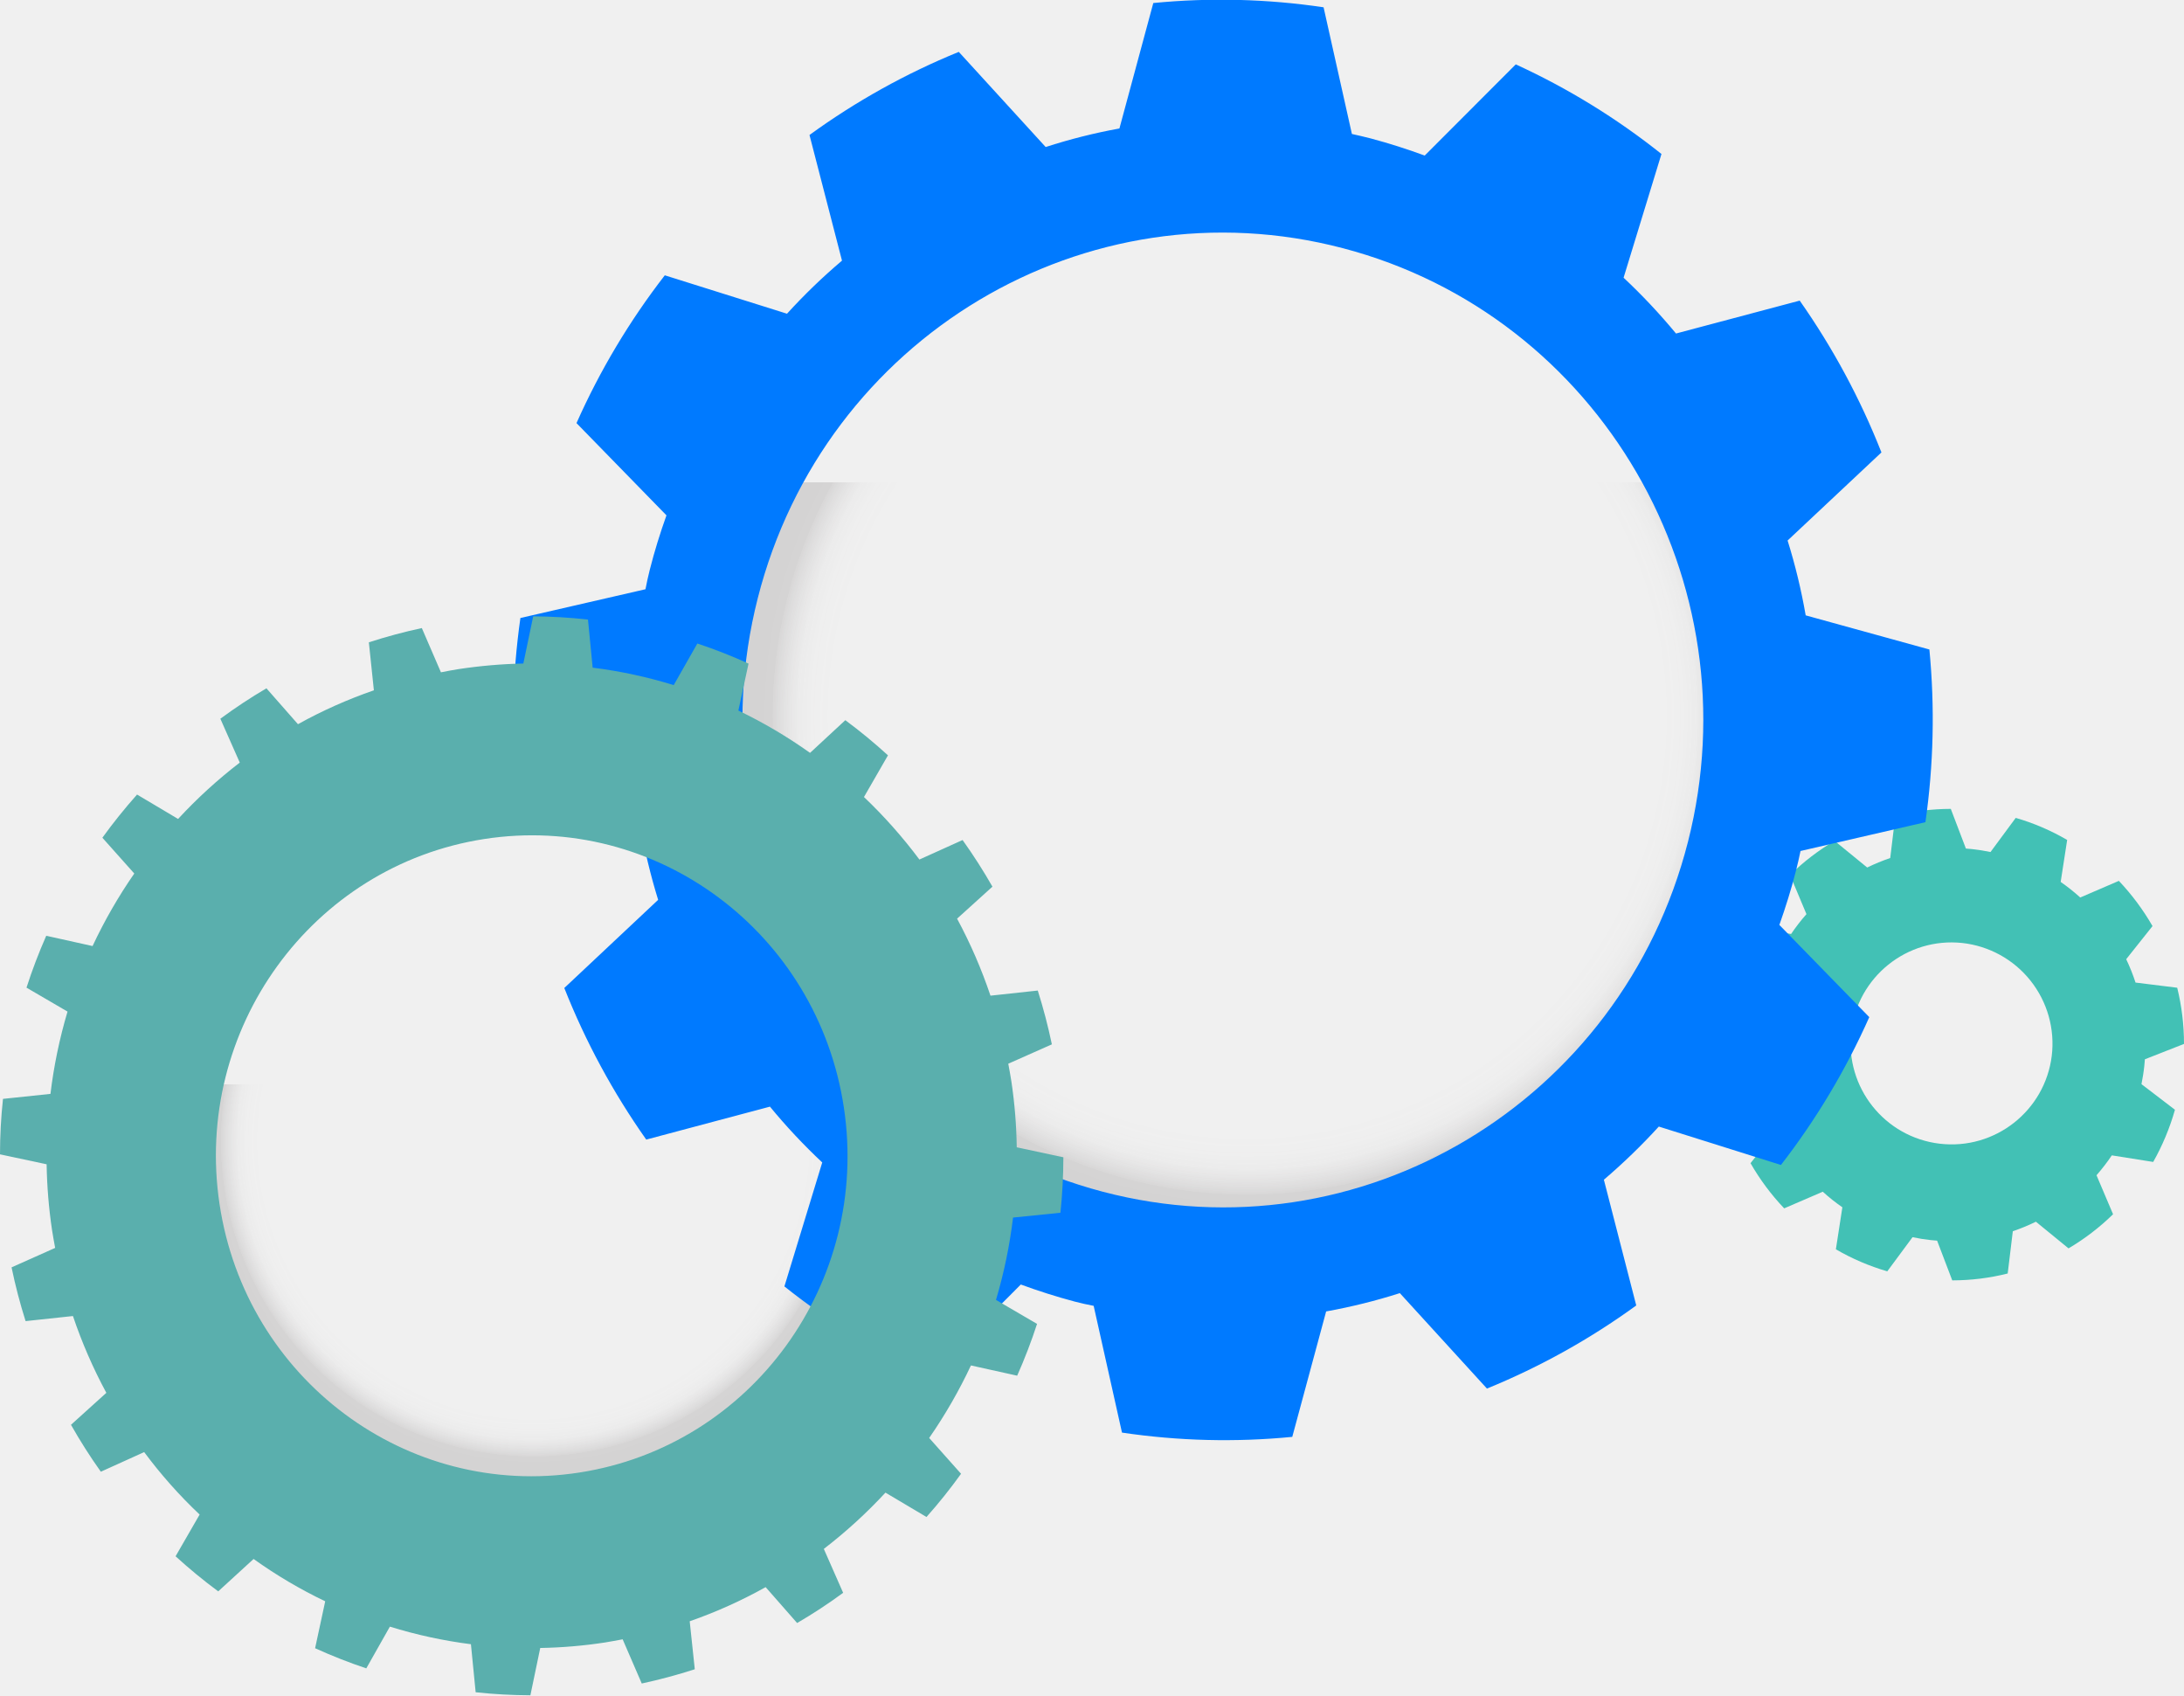
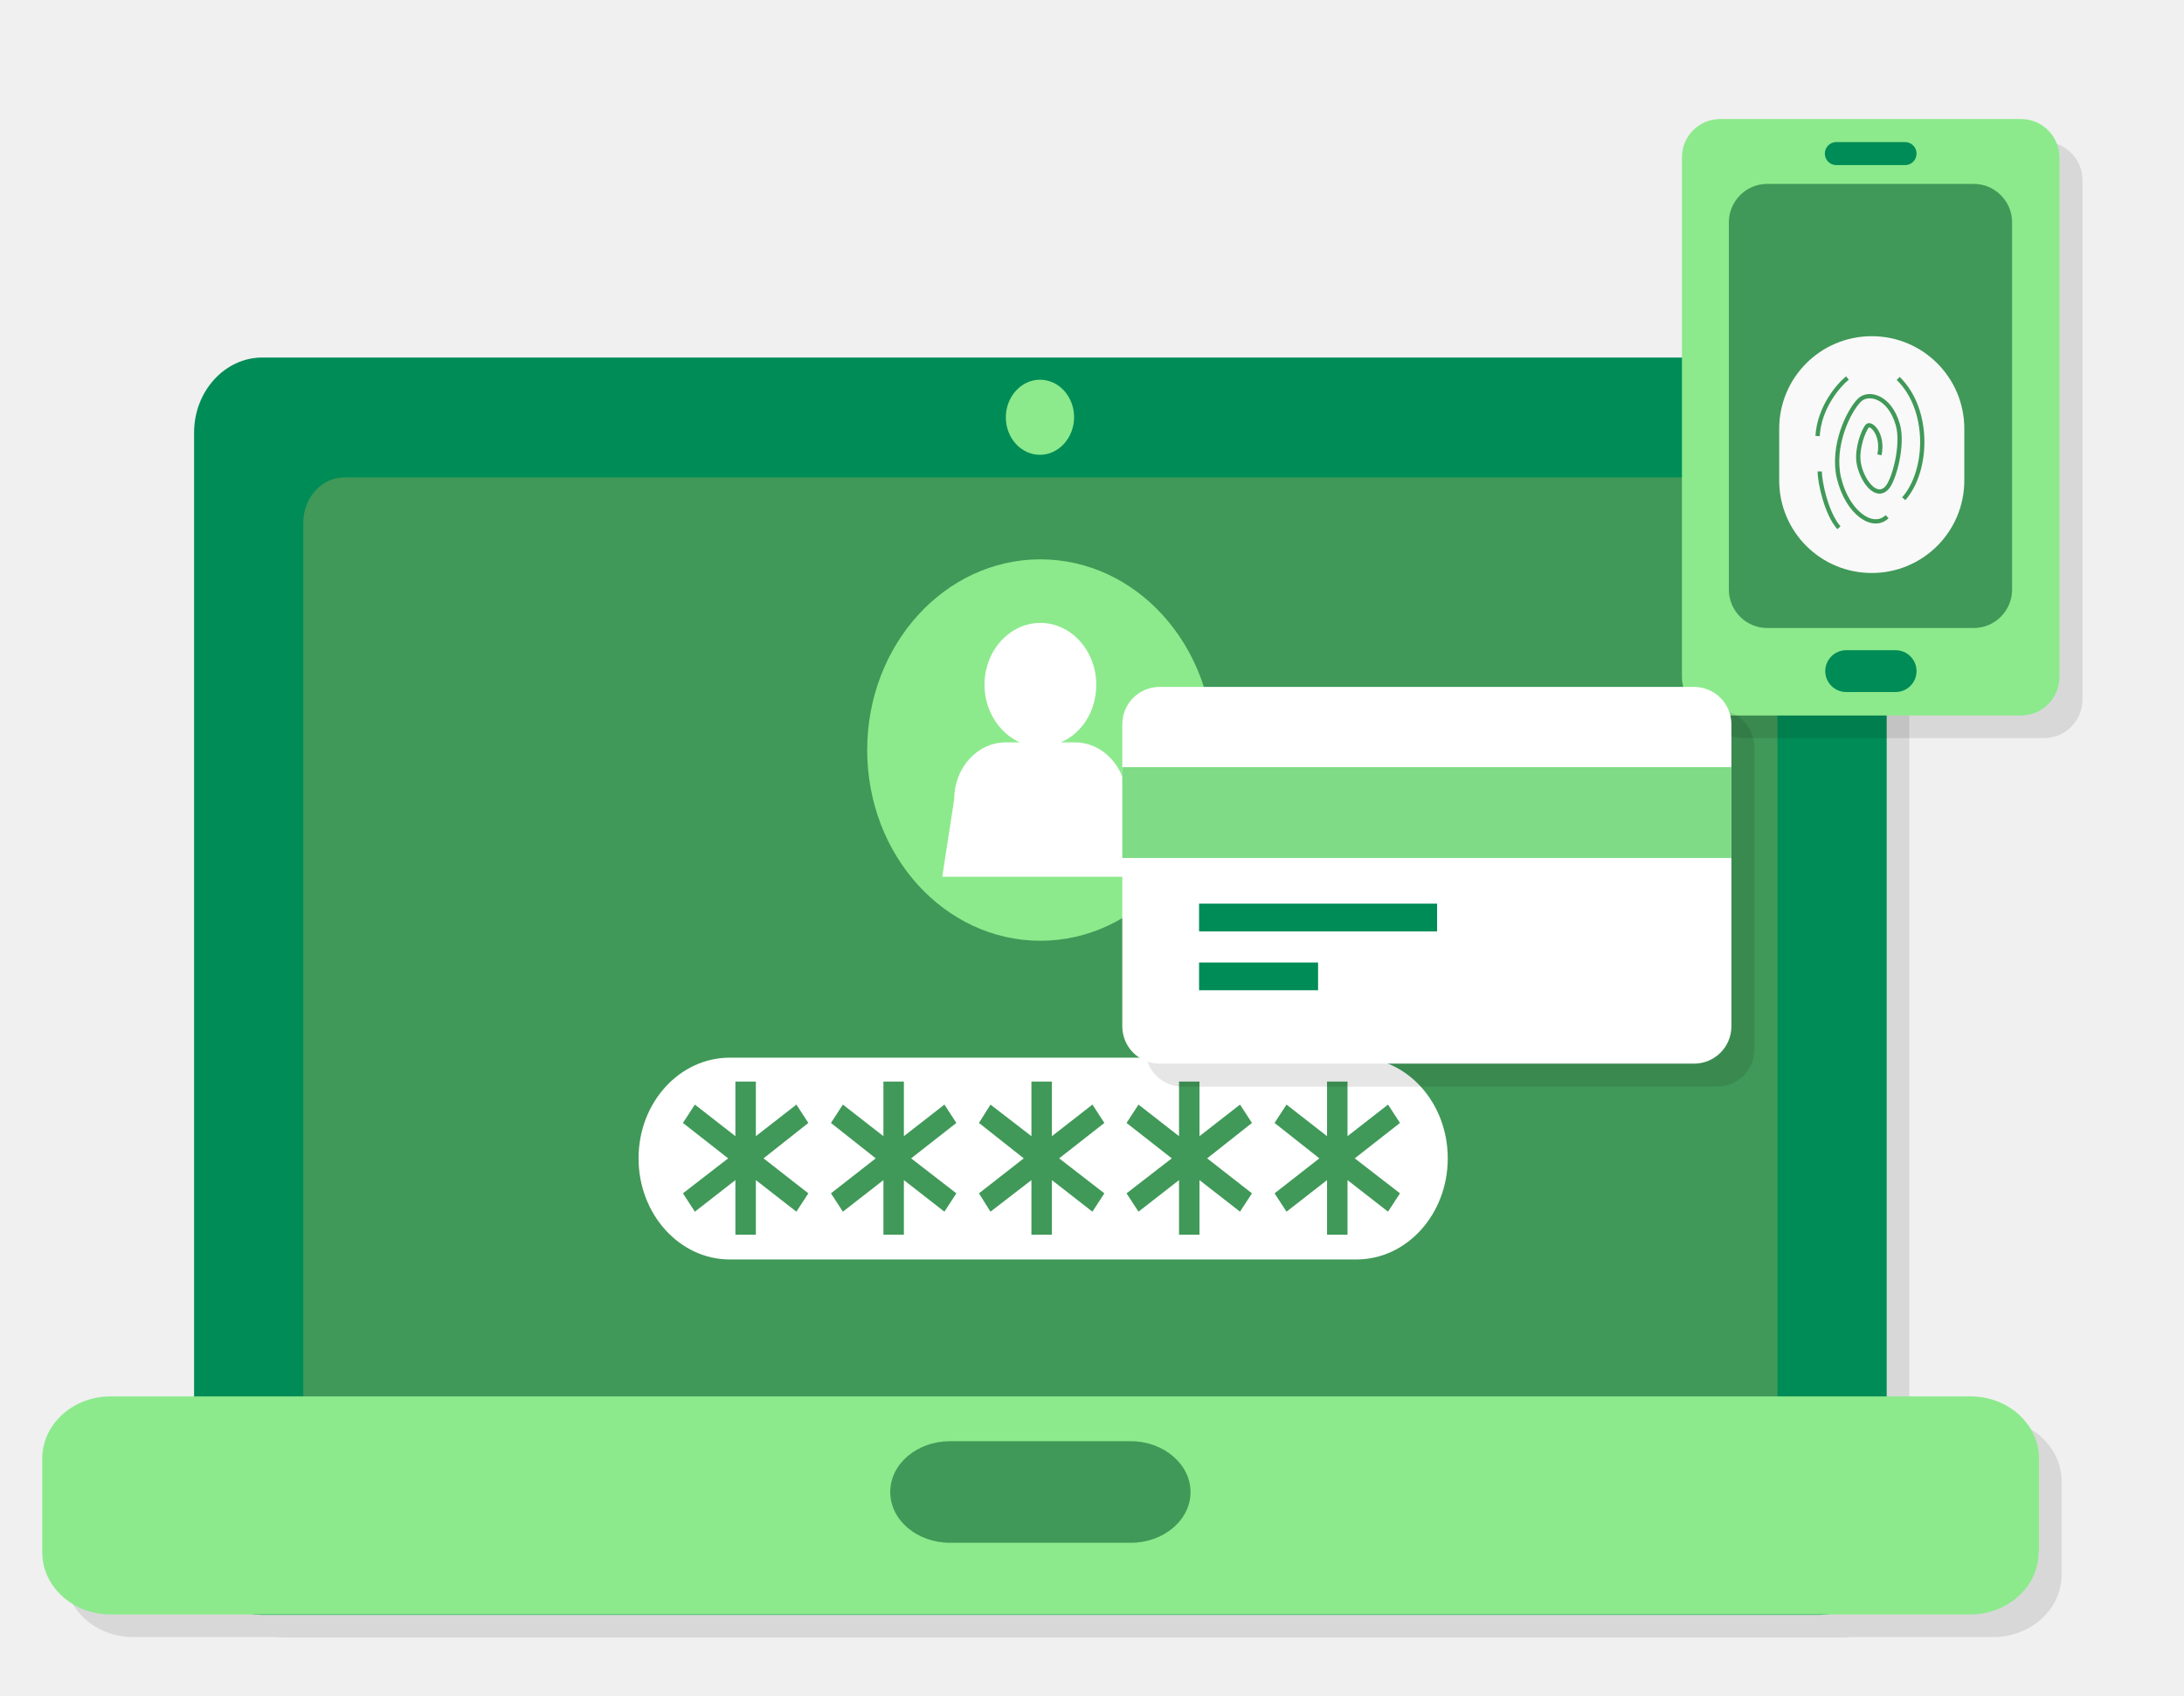
- <svg xmlns="http://www.w3.org/2000/svg" xmlns:xlink="http://www.w3.org/1999/xlink" viewBox="0 0 512 397.35">
-   <defs>
-     <style>.cls-1{mask:url(#mask);}.cls-15,.cls-2,.cls-4,.cls-5,.cls-7,.cls-8,.cls-9{mix-blend-mode:multiply;}.cls-2{fill:url(#radial-gradient);}.cls-3{mask:url(#mask-2);}.cls-4{fill:url(#radial-gradient-2);}.cls-5{fill:url(#radial-gradient-3);}.cls-6{mask:url(#mask-4);}.cls-7{fill:url(#radial-gradient-4);}.cls-8{fill:url(#radial-gradient-5);}.cls-9{fill:url(#radial-gradient-6);}.cls-10{isolation:isolate;}.cls-11{mask:url(#mask-7);}.cls-12,.cls-14,.cls-17{opacity:0.3;}.cls-12{fill:url(#radial-gradient-7);}.cls-13{mask:url(#mask-9);}.cls-14{fill:url(#radial-gradient-8);}.cls-16{mask:url(#mask-11);}.cls-17{fill:url(#radial-gradient-9);}.cls-18{fill:#42c1b5;}.cls-19{fill:#007aff;}.cls-20{fill:#5aafad;}.cls-21{filter:url(#luminosity-noclip-11);}.cls-22{filter:url(#luminosity-noclip-9);}.cls-23{filter:url(#luminosity-noclip-7);}.cls-24{filter:url(#luminosity-noclip-4);}.cls-25{filter:url(#luminosity-noclip-2);}.cls-26{filter:url(#luminosity-noclip);}</style>
-     <filter id="luminosity-noclip" x="173.17" y="-8447.89" width="236.89" height="32766" filterUnits="userSpaceOnUse" color-interpolation-filters="sRGB">
-       <feFlood flood-color="#fff" result="bg" />
-       <feBlend in="SourceGraphic" in2="bg" />
-     </filter>
-     <mask id="mask" x="173.17" y="-8447.89" width="236.89" height="32766" maskUnits="userSpaceOnUse">
-       <g class="cls-26" />
-     </mask>
-     <radialGradient id="radial-gradient" cx="281.01" cy="199.05" r="119.67" gradientTransform="translate(-56.06 -16.45) scale(1.24 1.25)" gradientUnits="userSpaceOnUse">
-       <stop offset="0.6" />
-       <stop offset="0.62" stop-color="#050505" />
-       <stop offset="0.64" stop-color="#121212" />
-       <stop offset="0.67" stop-color="#292929" />
-       <stop offset="0.7" stop-color="#494949" />
-       <stop offset="0.72" stop-color="#737373" />
-       <stop offset="0.75" stop-color="#a4a4a4" />
-       <stop offset="0.75" stop-color="#a6a6a6" />
-       <stop offset="0.8" stop-color="#a8a8a8" />
-       <stop offset="0.82" stop-color="#afafaf" />
-       <stop offset="0.83" stop-color="#bababa" />
-       <stop offset="0.84" stop-color="#cbcbcb" />
-       <stop offset="0.84" stop-color="#e1e1e1" />
-       <stop offset="0.85" stop-color="#fcfcfc" />
-       <stop offset="0.85" stop-color="#fff" />
-     </radialGradient>
-     <filter id="luminosity-noclip-2" x="431.78" y="-8447.89" width="51.41" height="32766" filterUnits="userSpaceOnUse" color-interpolation-filters="sRGB">
-       <feFlood flood-color="#fff" result="bg" />
-       <feBlend in="SourceGraphic" in2="bg" />
-     </filter>
-     <mask id="mask-2" x="431.78" y="-8447.89" width="51.41" height="32766" maskUnits="userSpaceOnUse">
-       <g class="cls-25" />
-     </mask>
-     <radialGradient id="radial-gradient-2" cx="415.08" cy="259.66" r="25.97" gradientTransform="translate(-56.06 -16.45) scale(1.24 1.25)" gradientUnits="userSpaceOnUse">
-       <stop offset="0.6" stop-color="#b3b3b3" />
-       <stop offset="0.63" stop-color="#b8b8b8" />
-       <stop offset="0.67" stop-color="#c5c5c5" />
-       <stop offset="0.71" stop-color="#dcdcdc" />
-       <stop offset="0.75" stop-color="#fcfcfc" />
-       <stop offset="0.75" stop-color="#fff" />
-       <stop offset="0.84" stop-color="#fff" />
-       <stop offset="0.85" stop-color="#fff" />
-     </radialGradient>
-     <radialGradient id="radial-gradient-3" cx="281.01" cy="199.05" r="119.67" xlink:href="#radial-gradient-2" />
-     <filter id="luminosity-noclip-4" x="46.65" y="-8447.89" width="156.01" height="32766" filterUnits="userSpaceOnUse" color-interpolation-filters="sRGB">
-       <feFlood flood-color="#fff" result="bg" />
-       <feBlend in="SourceGraphic" in2="bg" />
-     </filter>
-     <mask id="mask-4" x="46.65" y="-8447.89" width="156.01" height="32766" maskUnits="userSpaceOnUse">
-       <g class="cls-24" />
-     </mask>
-     <radialGradient id="radial-gradient-4" cx="146.06" cy="278.79" r="78.81" xlink:href="#radial-gradient" />
-     <radialGradient id="radial-gradient-5" cx="146.06" cy="278.79" r="78.81" xlink:href="#radial-gradient-2" />
-     <radialGradient id="radial-gradient-6" cx="415.08" cy="259.66" r="25.97" xlink:href="#radial-gradient" />
-     <filter id="luminosity-noclip-7" x="173.17" y="113.2" width="236.89" height="240.26" filterUnits="userSpaceOnUse" color-interpolation-filters="sRGB">
-       <feFlood flood-color="#fff" result="bg" />
-       <feBlend in="SourceGraphic" in2="bg" />
-     </filter>
-     <mask id="mask-7" x="173.17" y="48.66" width="236.89" height="240.26" maskUnits="userSpaceOnUse">
-       <g class="cls-23">
-         <g transform="translate(0 -64.54)">
-           <g class="cls-1">
-             <path class="cls-2" d="M173.17,233.33c0-66.34,53-120.13,118.44-120.13S410.06,167,410.06,233.33,357,353.47,291.61,353.47,173.17,299.68,173.17,233.33Z" />
-           </g>
+ <svg xmlns="http://www.w3.org/2000/svg" version="1.1" id="Capa_1" x="0px" y="0px" viewBox="0 0 512 397.4" style="enable-background:new 0 0 512 397.4;" xml:space="preserve">
+   <style type="text/css">
+ 	.st0{opacity:0.1;}
+ 	.st1{fill:#008C57;}
+ 	.st2{fill:#409958;}
+ 	.st3{fill:#8CEA8C;}
+ 	.st4{fill:#FFFFFF;}
+ 	.st5{fill:none;stroke:#000000;stroke-miterlimit:10;}
+ 	.st6{fill:#F9F9F9;}
+ 	.st7{fill:none;stroke:#409958;stroke-miterlimit:10;}
+ 	.st8{fill:#7FDB86;}
+ </style>
+   <g>
+     <g class="st0">
+       <path d="M447.7,366.1c0,9.8-7.2,17.7-16,17.7H66.8c-8.8,0-16-7.9-16-17.7V106.7c0-9.7,7.2-17.6,16-17.6h364.8    c8.8,0,16,7.9,16,17.6V366.1z" />
+       <path d="M86,355.5c-5.3,0-9.6-4.8-9.6-10.6V127.9c0-5.8,4.3-10.6,9.6-10.6h326.4c5.3,0,9.6,4.8,9.6,10.6v217.1    c0,5.8-4.3,10.6-9.6,10.6H86z" />
+       <path d="M483.3,369.1c0,8.1-7.2,14.6-16,14.6H31.2c-8.8,0-16-6.5-16-14.6v-21.9c0-8.1,7.2-14.6,16-14.6h436.1    c8.8,0,16,6.5,16,14.6V369.1z" />
+       <path d="M284.5,355.1c0,6.6-6.3,11.9-14,11.9H228c-7.7,0-14-5.3-14-11.9l0,0c0-6.6,6.3-11.9,14-11.9h42.4    C278.2,343.2,284.5,348.5,284.5,355.1L284.5,355.1z" />
+       <path d="M257.2,103.1c0,4.8-3.6,8.8-8,8.8s-8-3.9-8-8.8c0-4.8,3.6-8.8,8-8.8S257.2,98.3,257.2,103.1z" />
+       <path d="M289.8,181.2c0,24.7-18.2,44.7-40.6,44.7c-22.4,0-40.6-20-40.6-44.7c0-24.7,18.2-44.7,40.6-44.7    C271.7,136.4,289.8,156.5,289.8,181.2z" />
+       <path d="M269.4,192.7c0-7.3-5.4-13.3-12.1-13.3h-3.3c4.9-2.1,8.3-7.3,8.3-13.5c0-8-5.9-14.5-13.1-14.5c-7.3,0-13.1,6.5-13.1,14.5    c0,6.1,3.5,11.4,8.3,13.5h-3.3c-6.7,0-12.1,6-12.1,13.3l-2.8,18.2h45.9L269.4,192.7z" />
+       <path d="M344.7,276.8c0,13.1-9.6,23.7-21.4,23.7H176.5c-11.8,0-21.4-10.6-21.4-23.7l0,0c0-13.1,9.6-23.6,21.4-23.6h146.8    C335.2,253.2,344.7,263.8,344.7,276.8L344.7,276.8z" />
+       <polygon points="194.9,268.6 192.1,264.2 182.6,271.7 182.6,258.8 177.8,258.8 177.8,271.7 168.3,264.2 165.5,268.6 176,276.8     165.5,285.1 168.3,289.4 177.8,282 177.8,294.8 182.6,294.8 182.6,282 192.1,289.4 194.9,285.1 184.3,276.8   " />
+       <polygon points="229.5,268.6 226.8,264.2 217.3,271.7 217.3,258.8 212.4,258.8 212.4,271.7 202.9,264.2 200.1,268.6 210.7,276.8     200.1,285.1 202.9,289.4 212.4,282 212.4,294.8 217.3,294.8 217.3,282 226.8,289.4 229.5,285.1 219,276.8   " />
+       <polygon points="264.2,268.6 261.4,264.2 251.9,271.7 251.9,258.8 247.1,258.8 247.1,271.7 237.6,264.2 234.8,268.6 245.4,276.8     234.8,285.1 237.6,289.4 247.1,282 247.1,294.8 251.9,294.8 251.9,282 261.4,289.4 264.2,285.1 253.7,276.8   " />
+       <polygon points="298.9,268.6 296.1,264.2 286.6,271.7 286.6,258.8 281.8,258.8 281.8,271.7 272.3,264.2 269.5,268.6 280,276.8     269.5,285.1 272.3,289.4 281.8,282 281.8,294.8 286.6,294.8 286.6,282 296.1,289.4 298.9,285.1 288.3,276.8   " />
+       <polygon points="333.5,268.6 330.8,264.2 321.3,271.7 321.3,258.8 316.4,258.8 316.4,271.7 306.9,264.2 304.2,268.6 314.7,276.8     304.2,285.1 306.9,289.4 316.4,282 316.4,294.8 321.3,294.8 321.3,282 330.8,289.4 333.5,285.1 323,276.8   " />
+     </g>
+     <g>
+       <g>
+         <path class="st1" d="M442.3,360.8c0,9.8-7.2,17.7-16,17.7H61.5c-8.8,0-16-7.9-16-17.7V101.4c0-9.7,7.2-17.6,16-17.6h364.8     c8.8,0,16,7.9,16,17.6V360.8z" />
+         <path class="st2" d="M80.7,350.2c-5.3,0-9.6-4.8-9.6-10.6V122.5c0-5.8,4.3-10.6,9.6-10.6h326.4c5.3,0,9.6,4.8,9.6,10.6v217.1     c0,5.8-4.3,10.6-9.6,10.6H80.7z" />
+         <path class="st3" d="M477.9,363.8c0,8.1-7.2,14.6-16,14.6H25.9c-8.8,0-16-6.5-16-14.6v-21.9c0-8.1,7.2-14.6,16-14.6h436.1     c8.8,0,16,6.5,16,14.6V363.8z" />
+         <path class="st2" d="M279.1,349.7c0,6.6-6.3,11.9-14,11.9h-42.4c-7.7,0-14-5.3-14-11.9l0,0c0-6.6,6.3-11.9,14-11.9h42.4     C272.8,337.8,279.1,343.2,279.1,349.7L279.1,349.7z" />
+         <path class="st3" d="M251.8,97.8c0,4.8-3.6,8.8-8,8.8s-8-3.9-8-8.8c0-4.8,3.6-8.8,8-8.8S251.8,92.9,251.8,97.8z" />
+         <path class="st3" d="M284.5,175.8c0,24.7-18.2,44.7-40.6,44.7c-22.4,0-40.6-20-40.6-44.7c0-24.7,18.2-44.7,40.6-44.7     C266.3,131.1,284.5,151.1,284.5,175.8z" />
+         <path class="st4" d="M264.1,187.3c0-7.3-5.4-13.3-12.1-13.3h-3.3c4.9-2.1,8.3-7.3,8.3-13.5c0-8-5.9-14.5-13.1-14.5     s-13.1,6.5-13.1,14.5c0,6.1,3.5,11.4,8.3,13.5h-3.3c-6.7,0-12.1,6-12.1,13.3l-2.8,18.2h45.9L264.1,187.3z" />
+         <path class="st4" d="M339.4,271.5c0,13.1-9.6,23.7-21.4,23.7H171.1c-11.8,0-21.4-10.6-21.4-23.7l0,0c0-13.1,9.6-23.6,21.4-23.6     H318C329.8,247.8,339.4,258.4,339.4,271.5L339.4,271.5z" />
+         <polygon class="st2" points="189.5,263.2 186.7,258.9 177.2,266.3 177.2,253.5 172.4,253.5 172.4,266.3 162.9,258.9 160.1,263.2      170.7,271.5 160.1,279.7 162.9,284 172.4,276.6 172.4,289.4 177.2,289.4 177.2,276.6 186.7,284 189.5,279.7 179,271.5    " />
+         <polygon class="st2" points="224.2,263.2 221.4,258.9 211.9,266.3 211.9,253.5 207.1,253.5 207.1,266.3 197.6,258.9 194.8,263.2      205.3,271.5 194.8,279.7 197.6,284 207.1,276.6 207.1,289.4 211.9,289.4 211.9,276.6 221.4,284 224.2,279.7 213.6,271.5    " />
+         <polygon class="st2" points="258.9,263.2 256.1,258.9 246.6,266.3 246.6,253.5 241.8,253.5 241.8,266.3 232.2,258.9 229.5,263.2      240,271.5 229.5,279.7 232.2,284 241.8,276.6 241.8,289.4 246.6,289.4 246.6,276.6 256.1,284 258.9,279.7 248.3,271.5    " />
+         <polygon class="st2" points="293.5,263.2 290.7,258.9 281.2,266.3 281.2,253.5 276.4,253.5 276.4,266.3 266.9,258.9 264.1,263.2      274.7,271.5 264.1,279.7 266.9,284 276.4,276.6 276.4,289.4 281.2,289.4 281.2,276.6 290.7,284 293.5,279.7 283,271.5    " />
+         <polygon class="st2" points="328.2,263.2 325.4,258.9 315.9,266.3 315.9,253.5 311.1,253.5 311.1,266.3 301.6,258.9 298.8,263.2      309.3,271.5 298.8,279.7 301.6,284 311.1,276.6 311.1,289.4 315.9,289.4 315.9,276.6 325.4,284 328.2,279.7 317.6,271.5    " />
+       </g>
+     </g>
+   </g>
+   <g>
+     <g class="st0">
+       <path d="M488.2,164c0,4.9-4,9-9,9h-70.5c-4.9,0-9-4-9-9V42.2c0-5,4-9,9-9h70.5c4.9,0,9,4,9,9V164z" />
+       <path d="M454.7,162.7c0,2.7-2.2,4.9-4.9,4.9h-11.6c-2.7,0-4.9-2.2-4.9-4.9l0,0c0-2.7,2.2-4.9,4.9-4.9h11.6    C452.4,157.8,454.7,160,454.7,162.7L454.7,162.7z" />
+       <path d="M454.7,41.3c0,1.5-1.2,2.7-2.7,2.7h-16.1c-1.5,0-2.7-1.2-2.7-2.7l0,0c0-1.5,1.2-2.7,2.7-2.7H452    C453.5,38.6,454.7,39.8,454.7,41.3L454.7,41.3z" />
+       <path d="M477.1,143.5c0,4.9-4,9-9,9h-48.4c-4.9,0-9-4-9-9V57.4c0-4.9,4-9,9-9h48.4c4.9,0,9,4,9,9V143.5z" />
+       <path d="M465.8,118c0,12-9.7,21.7-21.7,21.7l0,0c-12,0-21.7-9.7-21.7-21.7v-12.1c0-12,9.7-21.7,21.7-21.7l0,0    c12,0,21.7,9.7,21.7,21.7V118z" />
+       <path class="st5" d="M447.8,126.5c-3.3,3.2-9.3-0.8-11.3-9.1c-1.7-7.4,2.2-15.6,4.8-18.2c2.1-2.1,7.1-0.9,9,5.7    c1.4,4.7-0.9,13.2-2.6,14.9c-2.7,2.8-6.1-2.3-6.6-6.2c-0.4-3.1,1.1-7.3,2.1-8.4c0.9-0.8,3.8,2.1,2.8,6.8" />
+       <path class="st5" d="M438.5,94c-2,1.6-6.6,6.8-7,13.6" />
+       <path class="st5" d="M451.7,122.2c5.8-6.6,6.2-20.9-1.3-28.2" />
+       <path class="st5" d="M432,115.9c0,2.4,1.5,9.8,4.5,13.2" />
+     </g>
+     <g>
+       <g>
+         <path class="st3" d="M482.8,158.7c0,4.9-4,9-9,9h-70.5c-4.9,0-9-4-9-9V36.9c0-5,4-9,9-9h70.5c4.9,0,9,4,9,9V158.7z" />
+         <path class="st1" d="M449.3,157.3c0,2.7-2.2,4.9-4.9,4.9h-11.6c-2.7,0-4.9-2.2-4.9-4.9l0,0c0-2.7,2.2-4.9,4.9-4.9h11.6     C447.1,152.4,449.3,154.6,449.3,157.3L449.3,157.3z" />
+         <path class="st1" d="M449.3,36c0,1.5-1.2,2.7-2.7,2.7h-16.1c-1.5,0-2.7-1.2-2.7-2.7l0,0c0-1.5,1.2-2.7,2.7-2.7h16.1     C448.1,33.3,449.3,34.5,449.3,36L449.3,36z" />
+         <path class="st2" d="M471.7,138.2c0,4.9-4,9-9,9h-48.4c-4.9,0-9-4-9-9V52.1c0-4.9,4-9,9-9h48.4c4.9,0,9,4,9,9V138.2z" />
+         <path class="st6" d="M460.5,112.6c0,12-9.7,21.7-21.7,21.7l0,0c-12,0-21.7-9.7-21.7-21.7v-12.1c0-12,9.7-21.7,21.7-21.7l0,0     c12,0,21.7,9.7,21.7,21.7V112.6z" />
+         <g>
+           <path class="st7" d="M442.4,121.1c-3.3,3.2-9.3-0.8-11.3-9.1c-1.7-7.4,2.2-15.6,4.8-18.2c2.1-2.1,7.1-0.9,9,5.7      c1.4,4.7-0.9,13.2-2.6,14.9c-2.7,2.8-6.1-2.3-6.6-6.2c-0.4-3.1,1.1-7.3,2.1-8.4c0.9-0.8,3.8,2.1,2.8,6.8" />
+           <path class="st7" d="M433.1,88.6c-2,1.6-6.6,6.8-7,13.6" />
+           <path class="st7" d="M446.3,116.9c5.8-6.6,6.2-20.9-1.3-28.2" />
+           <path class="st7" d="M426.6,110.5c0,2.4,1.5,9.8,4.5,13.2" />
        </g>
      </g>
-     </mask>
-     <radialGradient id="radial-gradient-7" cx="281.01" cy="199.05" r="119.67" gradientTransform="translate(-56.06 -16.45) scale(1.24 1.25)" gradientUnits="userSpaceOnUse">
-       <stop offset="0.6" stop-color="#fff" />
-       <stop offset="0.61" stop-color="#fafafa" />
-       <stop offset="0.63" stop-color="#edeced" />
-       <stop offset="0.65" stop-color="#d7d6d6" />
-       <stop offset="0.68" stop-color="#b8b6b6" />
-       <stop offset="0.7" stop-color="#908c8d" />
-       <stop offset="0.72" stop-color="#5f5a5b" />
-       <stop offset="0.75" stop-color="#261f21" />
-       <stop offset="0.75" stop-color="#130c0e" />
-       <stop offset="0.84" stop-color="#130c0e" />
-       <stop offset="0.85" stop-color="#130c0e" />
-     </radialGradient>
-     <filter id="luminosity-noclip-9" x="46.65" y="254.28" width="156.01" height="158.23" filterUnits="userSpaceOnUse" color-interpolation-filters="sRGB">
-       <feFlood flood-color="#fff" result="bg" />
-       <feBlend in="SourceGraphic" in2="bg" />
-     </filter>
-     <mask id="mask-9" x="46.65" y="189.74" width="156.01" height="158.23" maskUnits="userSpaceOnUse">
-       <g class="cls-22">
-         <g transform="translate(0 -64.54)">
-           <g class="cls-6">
-             <path class="cls-7" d="M46.65,333.39c0-43.69,34.92-79.11,78-79.11s78,35.42,78,79.11-34.93,79.12-78,79.12S46.65,377.09,46.65,333.39Z" />
-           </g>
-         </g>
+     </g>
+   </g>
+   <g>
+     <g class="st0">
+       <path d="M411.3,245.9c0,4.9-3.9,8.8-8.8,8.8H277.3c-4.9,0-8.8-3.9-8.8-8.8v-70.7c0-4.9,3.9-8.8,8.8-8.8h125.2    c4.9,0,8.8,3.9,8.8,8.8V245.9z" />
+       <rect x="268.4" y="185.2" width="142.8" height="21.3" />
+       <rect x="286.5" y="217.2" width="55.8" height="6.5" />
+       <rect x="286.5" y="230.9" width="27.9" height="6.5" />
+     </g>
+     <g>
+       <g>
+         <path class="st4" d="M405.9,240.5c0,4.9-3.9,8.8-8.8,8.8H271.9c-4.9,0-8.8-3.9-8.8-8.8v-70.7c0-4.9,3.9-8.8,8.8-8.8h125.2     c4.9,0,8.8,3.9,8.8,8.8V240.5z" />
+         <rect x="263.1" y="179.8" class="st8" width="142.8" height="21.3" />
+         <rect x="281.1" y="211.8" class="st1" width="55.8" height="6.5" />
+         <rect x="281.1" y="225.6" class="st1" width="27.9" height="6.5" />
      </g>
-     </mask>
-     <radialGradient id="radial-gradient-8" cx="146.06" cy="278.79" r="78.81" xlink:href="#radial-gradient-7" />
-     <filter id="luminosity-noclip-11" x="431.78" y="283.32" width="51.41" height="52.14" filterUnits="userSpaceOnUse" color-interpolation-filters="sRGB">
-       <feFlood flood-color="#fff" result="bg" />
-       <feBlend in="SourceGraphic" in2="bg" />
-     </filter>
-     <mask id="mask-11" x="431.78" y="218.78" width="51.41" height="52.14" maskUnits="userSpaceOnUse">
-       <g class="cls-21">
-         <g transform="translate(0 -64.54)">
-           <g class="cls-3">
-             <path class="cls-9" d="M431.78,309.39a25.71,25.71,0,1,1,25.71,26.07A25.89,25.89,0,0,1,431.78,309.39Z" />
-           </g>
-         </g>
-       </g>
-     </mask>
-     <radialGradient id="radial-gradient-9" cx="415.08" cy="259.66" r="25.97" xlink:href="#radial-gradient-7" />
-   </defs>
-   <g class="cls-10">
-     <g id="Layer_1" data-name="Layer 1">
-       <g id="Shadow_Cog_and_Bubble" data-name="Shadow Cog and Bubble">
-         <g class="cls-11">
-           <g class="cls-11">
-             <path class="cls-12" d="M173.17,233.33c0-66.34,53-120.13,118.44-120.13S410.06,167,410.06,233.33,357,353.47,291.61,353.47,173.17,299.68,173.17,233.33Z" transform="translate(0 -64.54)" />
-           </g>
-         </g>
-       </g>
-       <g id="Shadow_Cog_and_Bubble-2" data-name="Shadow Cog and Bubble">
-         <g class="cls-13">
-           <g class="cls-13">
-             <path class="cls-14" d="M46.65,333.39c0-43.69,34.92-79.11,78-79.11s78,35.42,78,79.11-34.93,79.12-78,79.12S46.65,377.09,46.65,333.39Z" transform="translate(0 -64.54)" />
-           </g>
-         </g>
-       </g>
-       <g id="Shadow_Cog_and_Bubble-3" data-name="Shadow Cog and Bubble" class="cls-15">
-         <g class="cls-16">
-           <g class="cls-16">
-             <path class="cls-17" d="M431.92,312.06a25.71,25.71,0,1,1,22.95,23.27A25.9,25.9,0,0,1,431.92,312.06Z" transform="translate(0 -64.54)" />
-           </g>
-         </g>
-       </g>
-       <path class="cls-18" d="M502.83,312.82l9.17-3.6a55.22,55.22,0,0,0-1.59-13.17l-9.77-1.21a46,46,0,0,0-2.19-5.48l6.17-7.76A56.1,56.1,0,0,0,496.73,271l-9.05,3.9a46.22,46.22,0,0,0-4.59-3.65l1.52-9.84a53.44,53.44,0,0,0-12.06-5.17l-5.91,8c-1.4-.29-2.82-.52-4.27-.68l-1.5-.13-3.54-9.3a53.81,53.81,0,0,0-13,1.61l-1.2,9.91a46.37,46.37,0,0,0-5.4,2.22l-7.65-6.25a54.71,54.71,0,0,0-10.44,8l3.85,9.18a45.38,45.38,0,0,0-3.6,4.65l-9.71-1.53a55.26,55.26,0,0,0-5.09,12.22l7.85,6c-.29,1.42-.52,2.86-.67,4.33-.06.51-.09,1-.13,1.52L403,309.55a55.8,55.8,0,0,0,1.59,13.17l9.77,1.21a45.68,45.68,0,0,0,2.19,5.48l-6.17,7.76a54.94,54.94,0,0,0,7.89,10.59l9.05-3.9a43.48,43.48,0,0,0,4.59,3.65l-1.52,9.85a53.79,53.79,0,0,0,12.05,5.16l5.92-8a42.67,42.67,0,0,0,4.27.68c.5.06,1,.09,1.49.13l3.55,9.31a53.66,53.66,0,0,0,13-1.61l1.2-9.91a44.88,44.88,0,0,0,5.41-2.23l7.65,6.25a54.66,54.66,0,0,0,10.44-8L491.49,340a46.87,46.87,0,0,0,3.59-4.66l9.7,1.54a55.77,55.77,0,0,0,5.1-12.23l-7.85-6c.28-1.42.52-2.87.67-4.34C502.76,313.83,502.79,313.32,502.83,312.82ZM481,312a23.67,23.67,0,1,1-21-26.44A23.74,23.74,0,0,1,481,312Z" transform="translate(0 -64.54)" />
-       <path class="cls-19" d="M422.1,264l29.28-6.75a170.28,170.28,0,0,0,.93-40.48l-29-8a137.94,137.94,0,0,0-4.24-17.54l22-20.65A170.84,170.84,0,0,0,421.91,135l-29,7.71a141.84,141.84,0,0,0-12.29-13.08l8.88-29a165,165,0,0,0-34.16-21L334,101q-6.15-2.27-12.6-4c-1.49-.4-3-.72-4.47-1.06l-6.64-29.69a163.15,163.15,0,0,0-39.92-1l-7.94,29.4A133.54,133.54,0,0,0,245.14,99L224.77,76.7a166.5,166.5,0,0,0-35,19.48l7.62,29.45a137.51,137.51,0,0,0-12.89,12.44l-28.65-9a168.1,168.1,0,0,0-20.7,34.64l21.09,21.62c-1.49,4.16-2.81,8.41-3.92,12.79-.39,1.51-.7,3-1,4.53L122,209.39a171.35,171.35,0,0,0-.93,40.48l29,8.05a142.51,142.51,0,0,0,4.22,17.53l-22,20.66a170.24,170.24,0,0,0,19.21,35.53l29-7.72A137.89,137.89,0,0,0,192.76,337l-8.87,29.06A165.21,165.21,0,0,0,218,387l21.31-21.39c4.11,1.51,8.31,2.85,12.63,4,1.48.4,3,.71,4.45,1l6.64,29.71a163.64,163.64,0,0,0,39.92,1l7.94-29.4a136.31,136.31,0,0,0,17.28-4.29L348.59,390a166.75,166.75,0,0,0,35-19.48L376,341.05a144.13,144.13,0,0,0,12.88-12.46l28.63,9a167.6,167.6,0,0,0,20.71-34.65l-21.08-21.61c1.47-4.17,2.81-8.42,3.92-12.8C421.46,267,421.77,265.53,422.1,264Zm-26.39-2.14c-15.56,61.09-77,97.83-137.19,82s-96.42-78.07-80.87-139.14,77-97.8,137.19-82S411.26,200.82,395.71,261.87Z" transform="translate(0 -64.54)" />
-       <path class="cls-20" d="M236.37,313.86l10.22-4.54a129.5,129.5,0,0,0-3.3-12.61l-11.09,1.2a115.88,115.88,0,0,0-7.83-18.05l8.29-7.5a126.63,126.63,0,0,0-7-10.93L215.54,266a115.71,115.71,0,0,0-13-14.65l5.63-9.77q-4.78-4.37-10-8.24L189.9,241a114.22,114.22,0,0,0-16.8-9.92l2.38-11a119,119,0,0,0-12-4.71l-5.54,9.75a111,111,0,0,0-19-4.09l-1.1-11.27A121.24,121.24,0,0,0,125,209l-2.31,11.06a117.56,117.56,0,0,0-15.2,1.31c-1.39.21-2.75.49-4.12.75l-4.48-10.37a126.65,126.65,0,0,0-12.42,3.34l1.18,11.25a111.74,111.74,0,0,0-17.8,7.94l-7.39-8.41A124.53,124.53,0,0,0,51.66,233l4.55,10.28a115.4,115.4,0,0,0-14.46,13.21l-9.62-5.72A127.53,127.53,0,0,0,24,260.89l7.48,8.39a116.24,116.24,0,0,0-9.78,17l-10.86-2.41a126.27,126.27,0,0,0-4.63,12.16l9.62,5.61a116.36,116.36,0,0,0-4,19.29L.7,322.1a122,122,0,0,0-.7,13l10.93,2.33a117.28,117.28,0,0,0,1.27,15.42c.21,1.4.48,2.79.73,4.18L2.71,361.59A127.23,127.23,0,0,0,6,374.19L17.1,373A115.88,115.88,0,0,0,24.93,391l-8.29,7.49a126.21,126.21,0,0,0,7,11l10.16-4.6a112,112,0,0,0,13,14.64l-5.64,9.78c3.19,2.9,6.52,5.66,10,8.22l8.29-7.59a111.54,111.54,0,0,0,16.79,9.92l-2.37,11a125.36,125.36,0,0,0,12,4.72l5.53-9.78a111.84,111.84,0,0,0,19,4.12l1.11,11.26a124.11,124.11,0,0,0,12.83.71l2.31-11.09a112.56,112.56,0,0,0,15.2-1.29c1.39-.22,2.75-.49,4.12-.74l4.48,10.36q6.36-1.38,12.43-3.34l-1.19-11.25a111.78,111.78,0,0,0,17.8-8l7.38,8.41a120,120,0,0,0,10.79-7.08l-4.53-10.29a115.86,115.86,0,0,0,14.45-13.19l9.62,5.71a123.47,123.47,0,0,0,8.1-10.13l-7.47-8.39a117.21,117.21,0,0,0,9.79-17l10.84,2.4a126.1,126.1,0,0,0,4.66-12.14l-9.63-5.62a116.24,116.24,0,0,0,4-19.3l11.11-1.13a127.27,127.27,0,0,0,.69-13l-10.93-2.34A116,116,0,0,0,237.1,318C236.89,316.63,236.63,315.25,236.37,313.86Zm-38.54,10.27c6.18,41-21.58,79.28-62,85.55s-78.19-21.89-84.36-62.89,21.59-79.31,62-85.59S191.66,283.11,197.83,324.13Z" transform="translate(0 -64.54)" />
    </g>
  </g>
</svg>
